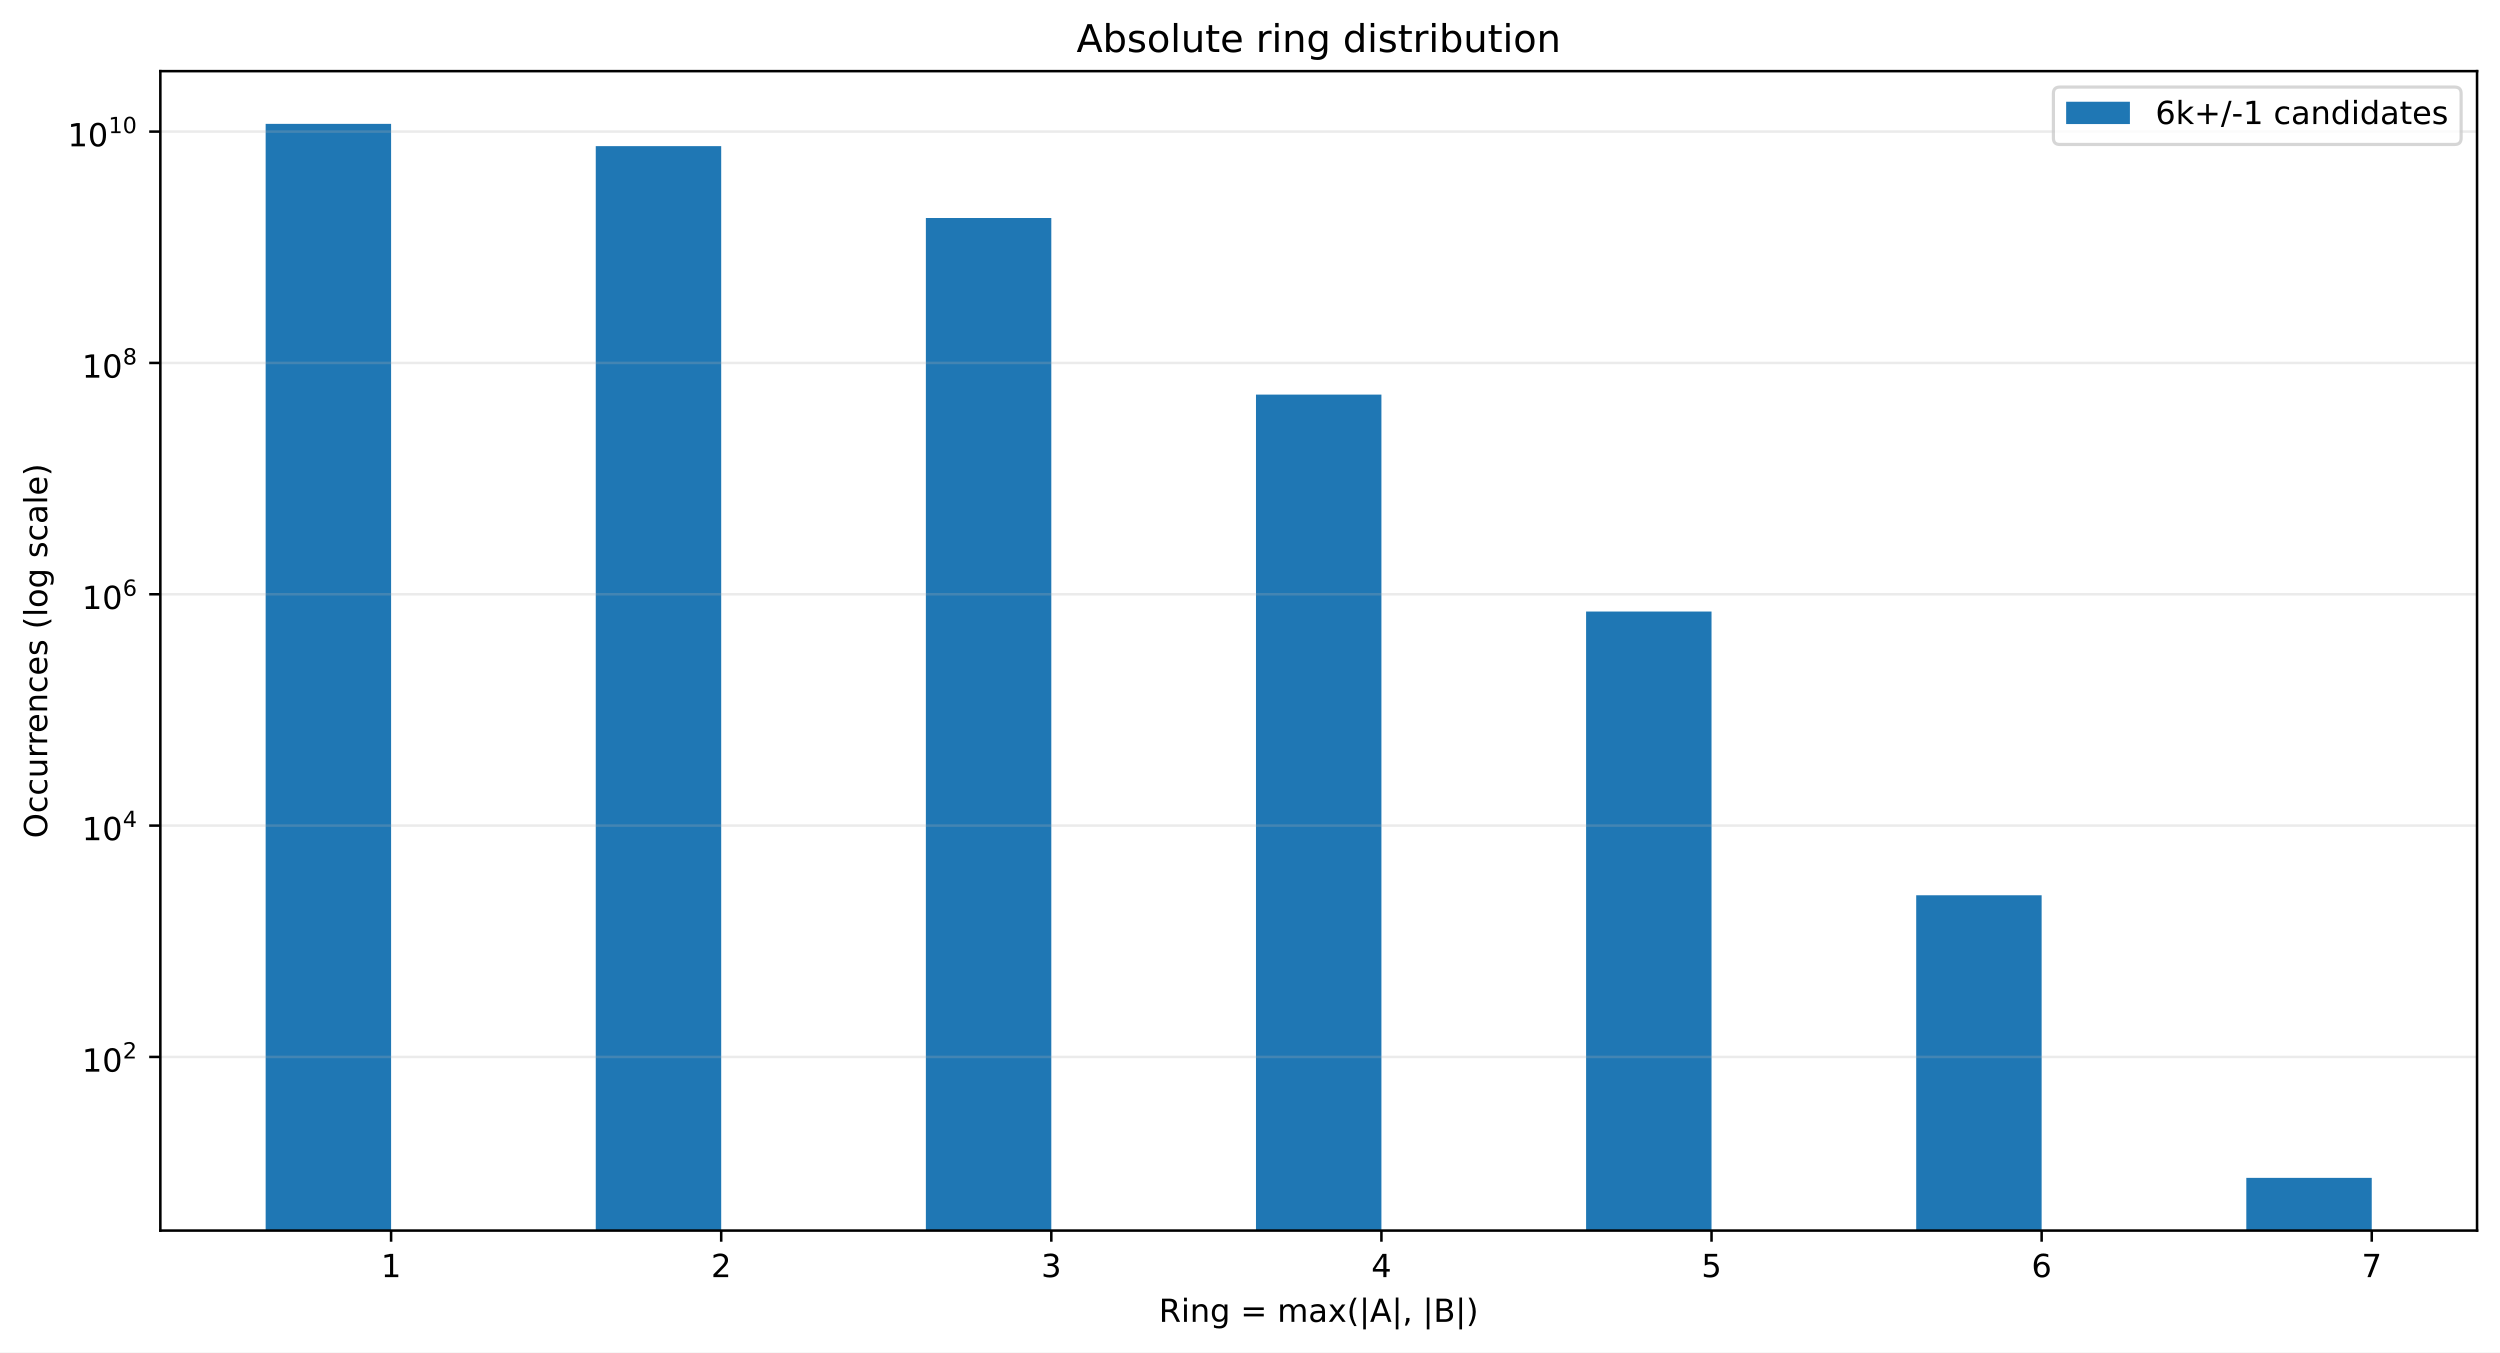
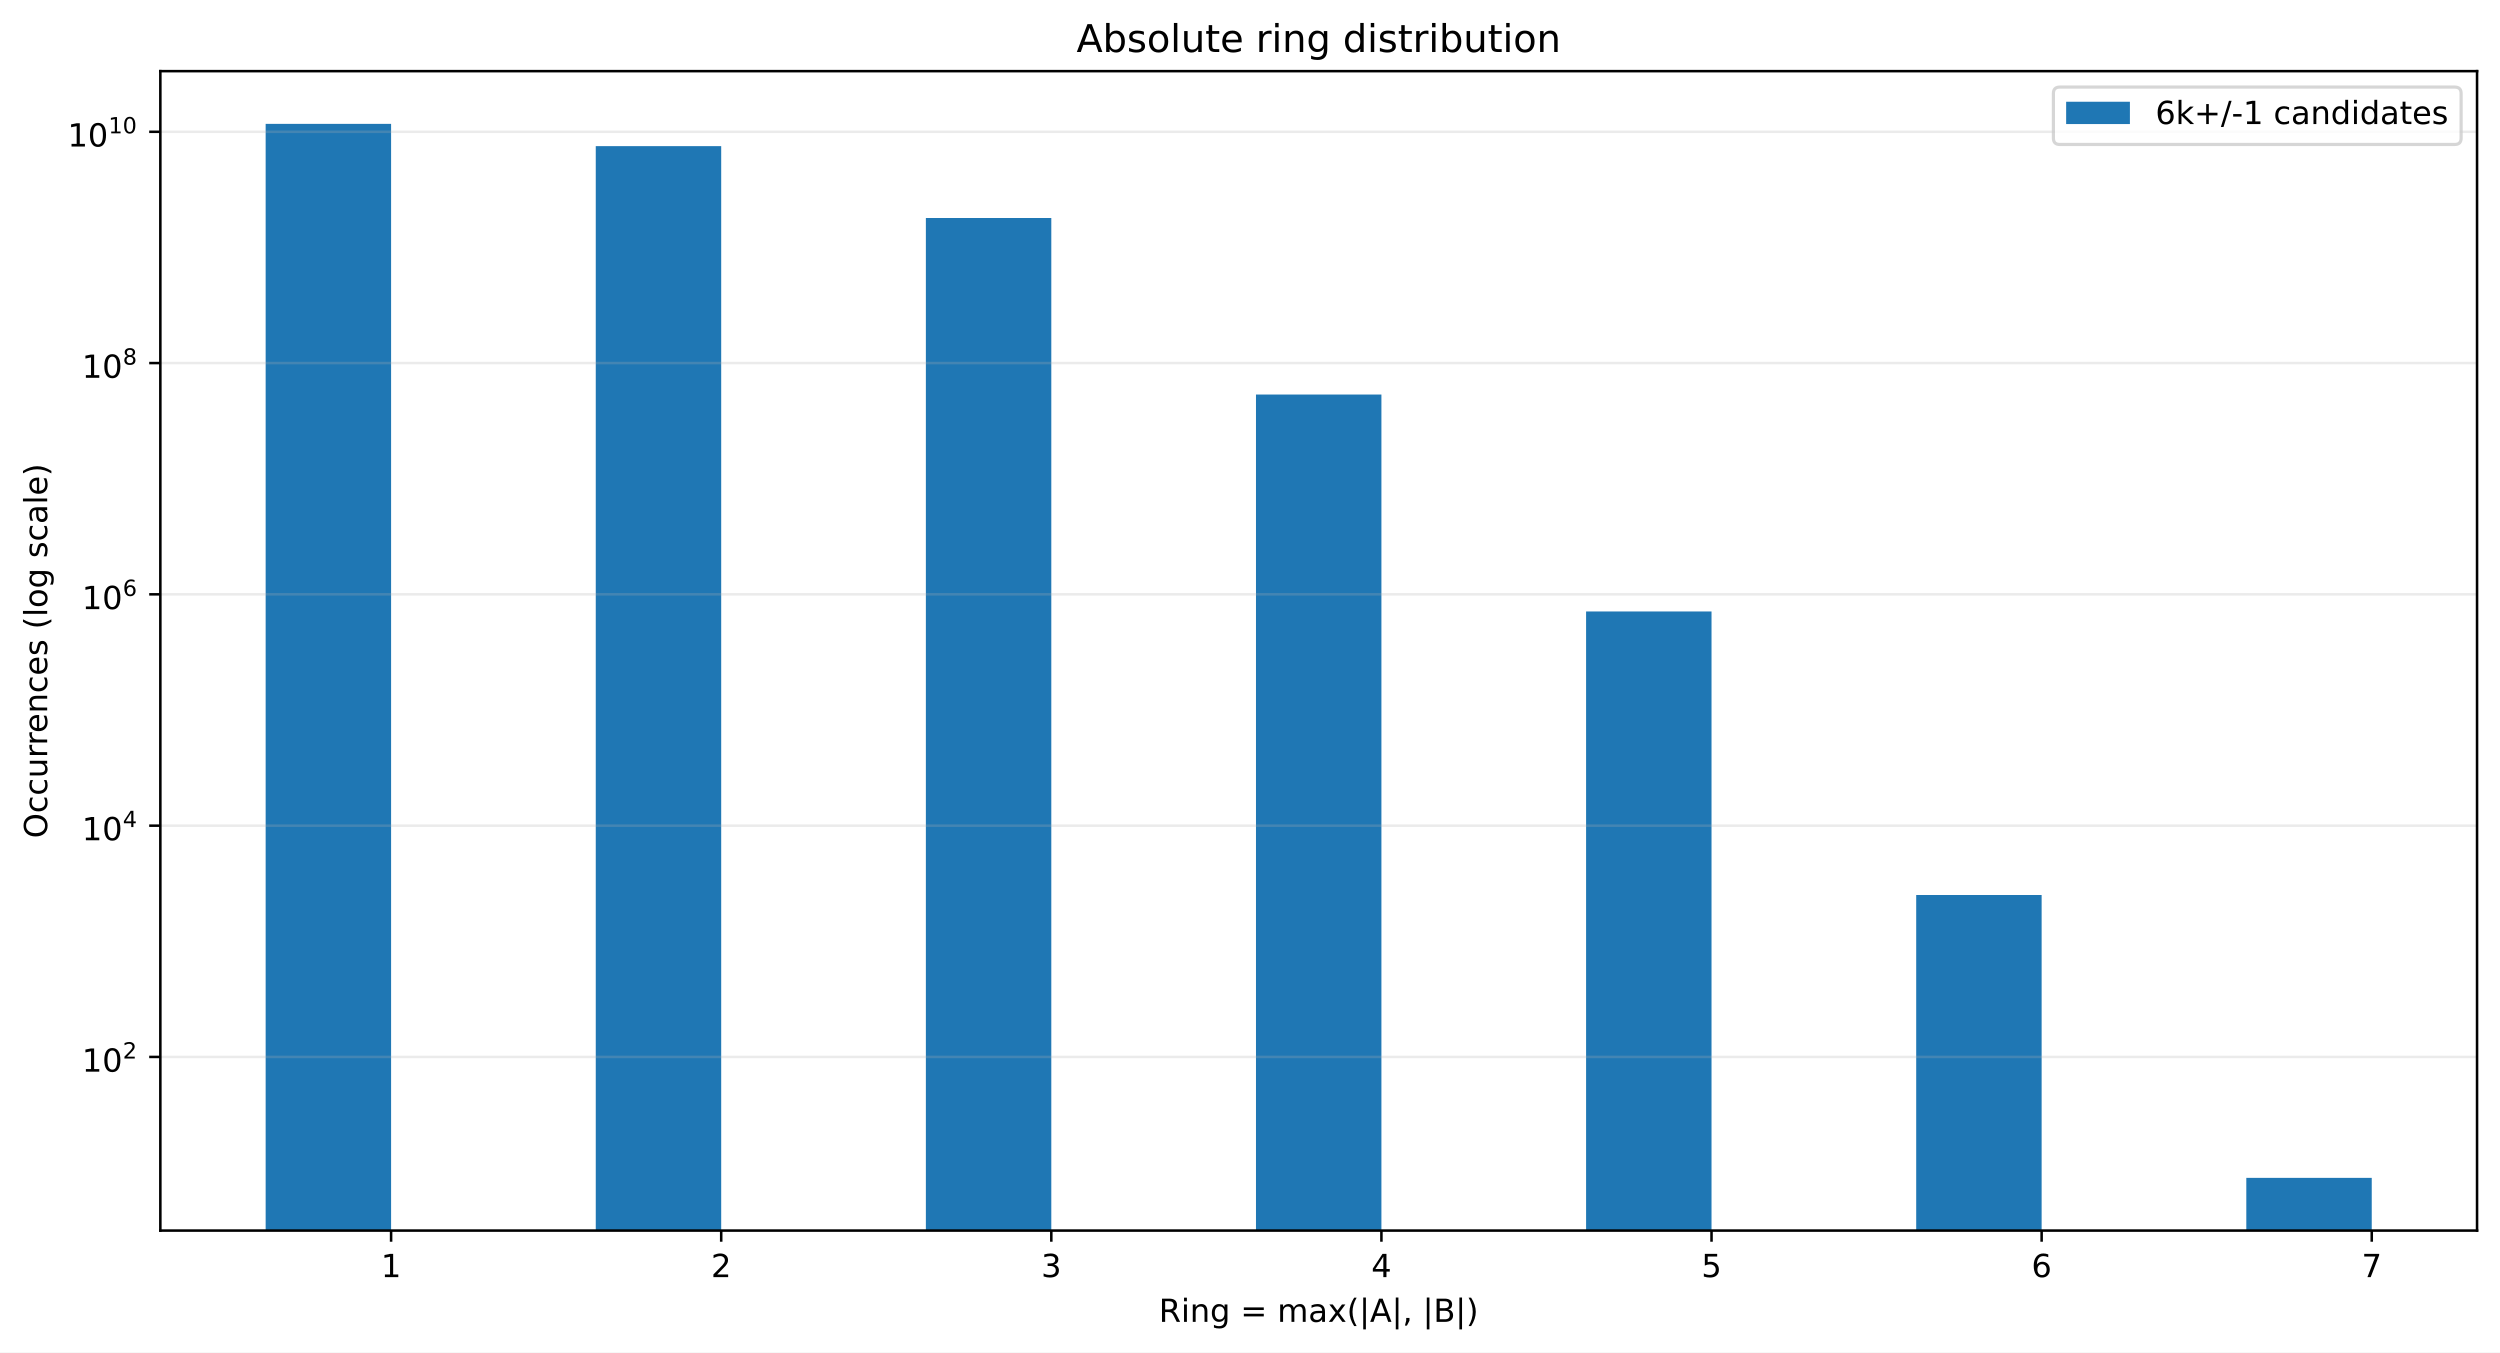
<svg xmlns="http://www.w3.org/2000/svg" xmlns:xlink="http://www.w3.org/1999/xlink" width="784.258pt" height="424.28pt" viewBox="0 0 784.258 424.28" version="1.1">
  <defs>
    <style type="text/css">*{stroke-linejoin: round; stroke-linecap: butt}</style>
  </defs>
  <g id="figure_1">
    <g id="patch_1">
      <path d="M 0 424.28  L 784.258 424.28  L 784.258 0  L 0 0  z " style="fill: #ffffff" />
    </g>
    <g id="axes_1">
      <g id="patch_2">
        <path d="M 50.301 386.036  L 777.058 386.036  L 777.058 22.318  L 50.301 22.318  z " style="fill: #ffffff" />
      </g>
      <g id="patch_3">
-         <path d="M 83.335 36689.41  L 122.687 36689.41  L 122.687 38.851  L 83.335 38.851  z " clip-path="url(#p6ccd6c13a3)" style="fill: #1f77b4" />
+         <path d="M 83.335 36682.433  L 122.687 36682.433  L 122.687 38.851  L 83.335 38.851  z " clip-path="url(#pf03812c5b3)" style="fill: #1f77b4" />
      </g>
      <g id="patch_4">
-         <path d="M 186.891 36689.41  L 226.243 36689.41  L 226.243 45.835  L 186.891 45.835  z " clip-path="url(#p6ccd6c13a3)" style="fill: #1f77b4" />
+         <path d="M 186.891 36682.433  L 226.243 36682.433  L 226.243 45.834  L 186.891 45.834  z " clip-path="url(#pf03812c5b3)" style="fill: #1f77b4" />
      </g>
      <g id="patch_5">
-         <path d="M 290.448 36689.41  L 329.799 36689.41  L 329.799 68.393  L 290.448 68.393  z " clip-path="url(#p6ccd6c13a3)" style="fill: #1f77b4" />
+         <path d="M 290.448 36682.433  L 329.799 36682.433  L 329.799 68.387  L 290.448 68.387  z " clip-path="url(#pf03812c5b3)" style="fill: #1f77b4" />
      </g>
      <g id="patch_6">
-         <path d="M 394.004 36689.41  L 433.355 36689.41  L 433.355 123.786  L 394.004 123.786  z " clip-path="url(#p6ccd6c13a3)" style="fill: #1f77b4" />
+         <path d="M 394.004 36682.433  L 433.355 36682.433  L 433.355 123.77  L 394.004 123.77  z " clip-path="url(#pf03812c5b3)" style="fill: #1f77b4" />
      </g>
      <g id="patch_7">
-         <path d="M 497.56 36689.41  L 536.912 36689.41  L 536.912 191.841  L 497.56 191.841  z " clip-path="url(#p6ccd6c13a3)" style="fill: #1f77b4" />
+         <path d="M 497.56 36682.433  L 536.912 36682.433  L 536.912 191.811  L 497.56 191.811  z " clip-path="url(#pf03812c5b3)" style="fill: #1f77b4" />
      </g>
      <g id="patch_8">
-         <path d="M 601.116 36689.41  L 640.468 36689.41  L 640.468 280.846  L 601.116 280.846  z " clip-path="url(#p6ccd6c13a3)" style="fill: #1f77b4" />
+         <path d="M 601.116 36682.433  L 640.468 36682.433  L 640.468 280.774  L 601.116 280.774  z " clip-path="url(#pf03812c5b3)" style="fill: #1f77b4" />
      </g>
      <g id="patch_9">
-         <path d="M 704.673 36689.41  L 744.024 36689.41  L 744.024 369.503  L 704.673 369.503  z " clip-path="url(#p6ccd6c13a3)" style="fill: #1f77b4" />
+         <path d="M 704.673 36682.433  L 744.024 36682.433  L 744.024 369.503  L 704.673 369.503  z " clip-path="url(#pf03812c5b3)" style="fill: #1f77b4" />
      </g>
      <g id="matplotlib.axis_1">
        <g id="xtick_1">
          <g id="line2d_1">
            <defs>
-               <path id="mda3aefebc2" d="M 0 0  L 0 3.5  " style="stroke: #000000; stroke-width: 0.8" />
+               <path id="m3ed490cb13" d="M 0 0  L 0 3.5  " style="stroke: #000000; stroke-width: 0.8" />
            </defs>
            <g>
-               <use xlink:href="#mda3aefebc2" x="122.687" y="386.036" style="stroke: #000000; stroke-width: 0.8" />
+               <use xlink:href="#m3ed490cb13" x="122.687" y="386.036" style="stroke: #000000; stroke-width: 0.8" />
            </g>
          </g>
          <g id="text_1">
            <g transform="translate(119.5053 400.6334) scale(0.1 -0.1)">
              <defs>
                <path id="DejaVuSans-14" d="M 794 531  L 1825 531  L 1825 4091  L 703 3866  L 703 4441  L 1819 4666  L 2450 4666  L 2450 531  L 3481 531  L 3481 0  L 794 0  L 794 531  z " transform="scale(0.015625)" />
              </defs>
              <use xlink:href="#DejaVuSans-14" />
            </g>
          </g>
        </g>
        <g id="xtick_2">
          <g id="line2d_2">
            <g>
-               <use xlink:href="#mda3aefebc2" x="226.243" y="386.036" style="stroke: #000000; stroke-width: 0.8" />
+               <use xlink:href="#m3ed490cb13" x="226.243" y="386.036" style="stroke: #000000; stroke-width: 0.8" />
            </g>
          </g>
          <g id="text_2">
            <g transform="translate(223.0616 400.6334) scale(0.1 -0.1)">
              <defs>
                <path id="DejaVuSans-15" d="M 1228 531  L 3431 531  L 3431 0  L 469 0  L 469 531  Q 828 903 1448 1529  Q 2069 2156 2228 2338  Q 2531 2678 2651 2914  Q 2772 3150 2772 3378  Q 2772 3750 2511 3984  Q 2250 4219 1831 4219  Q 1534 4219 1204 4116  Q 875 4013 500 3803  L 500 4441  Q 881 4594 1212 4672  Q 1544 4750 1819 4750  Q 2544 4750 2975 4387  Q 3406 4025 3406 3419  Q 3406 3131 3298 2873  Q 3191 2616 2906 2266  Q 2828 2175 2409 1742  Q 1991 1309 1228 531  z " transform="scale(0.015625)" />
              </defs>
              <use xlink:href="#DejaVuSans-15" />
            </g>
          </g>
        </g>
        <g id="xtick_3">
          <g id="line2d_3">
            <g>
-               <use xlink:href="#mda3aefebc2" x="329.799" y="386.036" style="stroke: #000000; stroke-width: 0.8" />
+               <use xlink:href="#m3ed490cb13" x="329.799" y="386.036" style="stroke: #000000; stroke-width: 0.8" />
            </g>
          </g>
          <g id="text_3">
            <g transform="translate(326.6178 400.6334) scale(0.1 -0.1)">
              <defs>
                <path id="DejaVuSans-16" d="M 2597 2516  Q 3050 2419 3304 2112  Q 3559 1806 3559 1356  Q 3559 666 3084 287  Q 2609 -91 1734 -91  Q 1441 -91 1130 -33  Q 819 25 488 141  L 488 750  Q 750 597 1062 519  Q 1375 441 1716 441  Q 2309 441 2620 675  Q 2931 909 2931 1356  Q 2931 1769 2642 2001  Q 2353 2234 1838 2234  L 1294 2234  L 1294 2753  L 1863 2753  Q 2328 2753 2575 2939  Q 2822 3125 2822 3475  Q 2822 3834 2567 4026  Q 2313 4219 1838 4219  Q 1578 4219 1281 4162  Q 984 4106 628 3988  L 628 4550  Q 988 4650 1302 4700  Q 1616 4750 1894 4750  Q 2613 4750 3031 4423  Q 3450 4097 3450 3541  Q 3450 3153 3228 2886  Q 3006 2619 2597 2516  z " transform="scale(0.015625)" />
              </defs>
              <use xlink:href="#DejaVuSans-16" />
            </g>
          </g>
        </g>
        <g id="xtick_4">
          <g id="line2d_4">
            <g>
-               <use xlink:href="#mda3aefebc2" x="433.355" y="386.036" style="stroke: #000000; stroke-width: 0.8" />
+               <use xlink:href="#m3ed490cb13" x="433.355" y="386.036" style="stroke: #000000; stroke-width: 0.8" />
            </g>
          </g>
          <g id="text_4">
            <g transform="translate(430.174 400.6334) scale(0.1 -0.1)">
              <defs>
                <path id="DejaVuSans-17" d="M 2419 4116  L 825 1625  L 2419 1625  L 2419 4116  z M 2253 4666  L 3047 4666  L 3047 1625  L 3713 1625  L 3713 1100  L 3047 1100  L 3047 0  L 2419 0  L 2419 1100  L 313 1100  L 313 1709  L 2253 4666  z " transform="scale(0.015625)" />
              </defs>
              <use xlink:href="#DejaVuSans-17" />
            </g>
          </g>
        </g>
        <g id="xtick_5">
          <g id="line2d_5">
            <g>
-               <use xlink:href="#mda3aefebc2" x="536.912" y="386.036" style="stroke: #000000; stroke-width: 0.8" />
+               <use xlink:href="#m3ed490cb13" x="536.912" y="386.036" style="stroke: #000000; stroke-width: 0.8" />
            </g>
          </g>
          <g id="text_5">
            <g transform="translate(533.7303 400.6334) scale(0.1 -0.1)">
              <defs>
                <path id="DejaVuSans-18" d="M 691 4666  L 3169 4666  L 3169 4134  L 1269 4134  L 1269 2991  Q 1406 3038 1543 3061  Q 1681 3084 1819 3084  Q 2600 3084 3056 2656  Q 3513 2228 3513 1497  Q 3513 744 3044 326  Q 2575 -91 1722 -91  Q 1428 -91 1123 -41  Q 819 9 494 109  L 494 744  Q 775 591 1075 516  Q 1375 441 1709 441  Q 2250 441 2565 725  Q 2881 1009 2881 1497  Q 2881 1984 2565 2268  Q 2250 2553 1709 2553  Q 1456 2553 1204 2497  Q 953 2441 691 2322  L 691 4666  z " transform="scale(0.015625)" />
              </defs>
              <use xlink:href="#DejaVuSans-18" />
            </g>
          </g>
        </g>
        <g id="xtick_6">
          <g id="line2d_6">
            <g>
-               <use xlink:href="#mda3aefebc2" x="640.468" y="386.036" style="stroke: #000000; stroke-width: 0.8" />
+               <use xlink:href="#m3ed490cb13" x="640.468" y="386.036" style="stroke: #000000; stroke-width: 0.8" />
            </g>
          </g>
          <g id="text_6">
            <g transform="translate(637.2865 400.6334) scale(0.1 -0.1)">
              <defs>
                <path id="DejaVuSans-19" d="M 2113 2584  Q 1688 2584 1439 2293  Q 1191 2003 1191 1497  Q 1191 994 1439 701  Q 1688 409 2113 409  Q 2538 409 2786 701  Q 3034 994 3034 1497  Q 3034 2003 2786 2293  Q 2538 2584 2113 2584  z M 3366 4563  L 3366 3988  Q 3128 4100 2886 4159  Q 2644 4219 2406 4219  Q 1781 4219 1451 3797  Q 1122 3375 1075 2522  Q 1259 2794 1537 2939  Q 1816 3084 2150 3084  Q 2853 3084 3261 2657  Q 3669 2231 3669 1497  Q 3669 778 3244 343  Q 2819 -91 2113 -91  Q 1303 -91 875 529  Q 447 1150 447 2328  Q 447 3434 972 4092  Q 1497 4750 2381 4750  Q 2619 4750 2861 4703  Q 3103 4656 3366 4563  z " transform="scale(0.015625)" />
              </defs>
              <use xlink:href="#DejaVuSans-19" />
            </g>
          </g>
        </g>
        <g id="xtick_7">
          <g id="line2d_7">
            <g>
-               <use xlink:href="#mda3aefebc2" x="744.024" y="386.036" style="stroke: #000000; stroke-width: 0.8" />
+               <use xlink:href="#m3ed490cb13" x="744.024" y="386.036" style="stroke: #000000; stroke-width: 0.8" />
            </g>
          </g>
          <g id="text_7">
            <g transform="translate(740.8427 400.6334) scale(0.1 -0.1)">
              <defs>
                <path id="DejaVuSans-1a" d="M 525 4666  L 3525 4666  L 3525 4397  L 1831 0  L 1172 0  L 2766 4134  L 525 4134  L 525 4666  z " transform="scale(0.015625)" />
              </defs>
              <use xlink:href="#DejaVuSans-1a" />
            </g>
          </g>
        </g>
        <g id="text_8">
          <g transform="translate(363.5437 414.678) scale(0.1 -0.1)">
            <defs>
              <path id="DejaVuSans-35" d="M 2841 2188  Q 3044 2119 3236 1894  Q 3428 1669 3622 1275  L 4263 0  L 3584 0  L 2988 1197  Q 2756 1666 2539 1819  Q 2322 1972 1947 1972  L 1259 1972  L 1259 0  L 628 0  L 628 4666  L 2053 4666  Q 2853 4666 3247 4331  Q 3641 3997 3641 3322  Q 3641 2881 3436 2590  Q 3231 2300 2841 2188  z M 1259 4147  L 1259 2491  L 2053 2491  Q 2509 2491 2742 2702  Q 2975 2913 2975 3322  Q 2975 3731 2742 3939  Q 2509 4147 2053 4147  L 1259 4147  z " transform="scale(0.015625)" />
              <path id="DejaVuSans-4c" d="M 603 3500  L 1178 3500  L 1178 0  L 603 0  L 603 3500  z M 603 4863  L 1178 4863  L 1178 4134  L 603 4134  L 603 4863  z " transform="scale(0.015625)" />
              <path id="DejaVuSans-51" d="M 3513 2113  L 3513 0  L 2938 0  L 2938 2094  Q 2938 2591 2744 2837  Q 2550 3084 2163 3084  Q 1697 3084 1428 2787  Q 1159 2491 1159 1978  L 1159 0  L 581 0  L 581 3500  L 1159 3500  L 1159 2956  Q 1366 3272 1645 3428  Q 1925 3584 2291 3584  Q 2894 3584 3203 3211  Q 3513 2838 3513 2113  z " transform="scale(0.015625)" />
              <path id="DejaVuSans-4a" d="M 2906 1791  Q 2906 2416 2648 2759  Q 2391 3103 1925 3103  Q 1463 3103 1205 2759  Q 947 2416 947 1791  Q 947 1169 1205 825  Q 1463 481 1925 481  Q 2391 481 2648 825  Q 2906 1169 2906 1791  z M 3481 434  Q 3481 -459 3084 -895  Q 2688 -1331 1869 -1331  Q 1566 -1331 1297 -1286  Q 1028 -1241 775 -1147  L 775 -588  Q 1028 -725 1275 -790  Q 1522 -856 1778 -856  Q 2344 -856 2625 -561  Q 2906 -266 2906 331  L 2906 616  Q 2728 306 2450 153  Q 2172 0 1784 0  Q 1141 0 747 490  Q 353 981 353 1791  Q 353 2603 747 3093  Q 1141 3584 1784 3584  Q 2172 3584 2450 3431  Q 2728 3278 2906 2969  L 2906 3500  L 3481 3500  L 3481 434  z " transform="scale(0.015625)" />
              <path id="DejaVuSans-3" transform="scale(0.015625)" />
              <path id="DejaVuSans-20" d="M 678 2906  L 4684 2906  L 4684 2381  L 678 2381  L 678 2906  z M 678 1631  L 4684 1631  L 4684 1100  L 678 1100  L 678 1631  z " transform="scale(0.015625)" />
              <path id="DejaVuSans-50" d="M 3328 2828  Q 3544 3216 3844 3400  Q 4144 3584 4550 3584  Q 5097 3584 5394 3201  Q 5691 2819 5691 2113  L 5691 0  L 5113 0  L 5113 2094  Q 5113 2597 4934 2840  Q 4756 3084 4391 3084  Q 3944 3084 3684 2787  Q 3425 2491 3425 1978  L 3425 0  L 2847 0  L 2847 2094  Q 2847 2600 2669 2842  Q 2491 3084 2119 3084  Q 1678 3084 1418 2786  Q 1159 2488 1159 1978  L 1159 0  L 581 0  L 581 3500  L 1159 3500  L 1159 2956  Q 1356 3278 1631 3431  Q 1906 3584 2284 3584  Q 2666 3584 2933 3390  Q 3200 3197 3328 2828  z " transform="scale(0.015625)" />
              <path id="DejaVuSans-44" d="M 2194 1759  Q 1497 1759 1228 1600  Q 959 1441 959 1056  Q 959 750 1161 570  Q 1363 391 1709 391  Q 2188 391 2477 730  Q 2766 1069 2766 1631  L 2766 1759  L 2194 1759  z M 3341 1997  L 3341 0  L 2766 0  L 2766 531  Q 2569 213 2275 61  Q 1981 -91 1556 -91  Q 1019 -91 701 211  Q 384 513 384 1019  Q 384 1609 779 1909  Q 1175 2209 1959 2209  L 2766 2209  L 2766 2266  Q 2766 2663 2505 2880  Q 2244 3097 1772 3097  Q 1472 3097 1187 3025  Q 903 2953 641 2809  L 641 3341  Q 956 3463 1253 3523  Q 1550 3584 1831 3584  Q 2591 3584 2966 3190  Q 3341 2797 3341 1997  z " transform="scale(0.015625)" />
              <path id="DejaVuSans-5b" d="M 3513 3500  L 2247 1797  L 3578 0  L 2900 0  L 1881 1375  L 863 0  L 184 0  L 1544 1831  L 300 3500  L 978 3500  L 1906 2253  L 2834 3500  L 3513 3500  z " transform="scale(0.015625)" />
              <path id="DejaVuSans-b" d="M 1984 4856  Q 1566 4138 1362 3434  Q 1159 2731 1159 2009  Q 1159 1288 1364 580  Q 1569 -128 1984 -844  L 1484 -844  Q 1016 -109 783 600  Q 550 1309 550 2009  Q 550 2706 781 3412  Q 1013 4119 1484 4856  L 1984 4856  z " transform="scale(0.015625)" />
              <path id="DejaVuSans-5f" d="M 1344 4891  L 1344 -1509  L 813 -1509  L 813 4891  L 1344 4891  z " transform="scale(0.015625)" />
              <path id="DejaVuSans-24" d="M 2188 4044  L 1331 1722  L 3047 1722  L 2188 4044  z M 1831 4666  L 2547 4666  L 4325 0  L 3669 0  L 3244 1197  L 1141 1197  L 716 0  L 50 0  L 1831 4666  z " transform="scale(0.015625)" />
              <path id="DejaVuSans-f" d="M 750 794  L 1409 794  L 1409 256  L 897 -744  L 494 -744  L 750 256  L 750 794  z " transform="scale(0.015625)" />
              <path id="DejaVuSans-25" d="M 1259 2228  L 1259 519  L 2272 519  Q 2781 519 3026 730  Q 3272 941 3272 1375  Q 3272 1813 3026 2020  Q 2781 2228 2272 2228  L 1259 2228  z M 1259 4147  L 1259 2741  L 2194 2741  Q 2656 2741 2882 2914  Q 3109 3088 3109 3444  Q 3109 3797 2882 3972  Q 2656 4147 2194 4147  L 1259 4147  z M 628 4666  L 2241 4666  Q 2963 4666 3353 4366  Q 3744 4066 3744 3513  Q 3744 3084 3544 2831  Q 3344 2578 2956 2516  Q 3422 2416 3680 2098  Q 3938 1781 3938 1306  Q 3938 681 3513 340  Q 3088 0 2303 0  L 628 0  L 628 4666  z " transform="scale(0.015625)" />
              <path id="DejaVuSans-c" d="M 513 4856  L 1013 4856  Q 1481 4119 1714 3412  Q 1947 2706 1947 2009  Q 1947 1309 1714 600  Q 1481 -109 1013 -844  L 513 -844  Q 928 -128 1133 580  Q 1338 1288 1338 2009  Q 1338 2731 1133 3434  Q 928 4138 513 4856  z " transform="scale(0.015625)" />
            </defs>
            <use xlink:href="#DejaVuSans-35" />
            <use xlink:href="#DejaVuSans-4c" transform="translate(69.48438 0)" />
            <use xlink:href="#DejaVuSans-51" transform="translate(97.26562 0)" />
            <use xlink:href="#DejaVuSans-4a" transform="translate(160.6406 0)" />
            <use xlink:href="#DejaVuSans-3" transform="translate(224.125 0)" />
            <use xlink:href="#DejaVuSans-20" transform="translate(255.9062 0)" />
            <use xlink:href="#DejaVuSans-3" transform="translate(339.7031 0)" />
            <use xlink:href="#DejaVuSans-50" transform="translate(371.4844 0)" />
            <use xlink:href="#DejaVuSans-44" transform="translate(468.8906 0)" />
            <use xlink:href="#DejaVuSans-5b" transform="translate(530.1719 0)" />
            <use xlink:href="#DejaVuSans-b" transform="translate(589.3594 0)" />
            <use xlink:href="#DejaVuSans-5f" transform="translate(628.375 0)" />
            <use xlink:href="#DejaVuSans-24" transform="translate(662.0625 0)" />
            <use xlink:href="#DejaVuSans-5f" transform="translate(730.4688 0)" />
            <use xlink:href="#DejaVuSans-f" transform="translate(764.1562 0)" />
            <use xlink:href="#DejaVuSans-3" transform="translate(795.9375 0)" />
            <use xlink:href="#DejaVuSans-5f" transform="translate(827.7188 0)" />
            <use xlink:href="#DejaVuSans-25" transform="translate(861.4062 0)" />
            <use xlink:href="#DejaVuSans-5f" transform="translate(930.0156 0)" />
            <use xlink:href="#DejaVuSans-c" transform="translate(963.7031 0)" />
          </g>
        </g>
      </g>
      <g id="matplotlib.axis_2">
        <g id="ytick_1">
          <g id="line2d_8">
-             <path d="M 50.301 331.558  L 777.058 331.558  " clip-path="url(#p6ccd6c13a3)" style="fill: none; stroke: #b0b0b0; stroke-opacity: 0.25; stroke-width: 0.8; stroke-linecap: square" />
+             <path d="M 50.301 331.565  L 777.058 331.565  " clip-path="url(#pf03812c5b3)" style="fill: none; stroke: #b0b0b0; stroke-opacity: 0.25; stroke-width: 0.8; stroke-linecap: square" />
          </g>
          <g id="line2d_9">
            <defs>
-               <path id="m2aab7987a8" d="M 0 0  L -3.5 0  " style="stroke: #000000; stroke-width: 0.8" />
+               <path id="m4ed37b5421" d="M 0 0  L -3.5 0  " style="stroke: #000000; stroke-width: 0.8" />
            </defs>
            <g>
-               <use xlink:href="#m2aab7987a8" x="50.301" y="331.558" style="stroke: #000000; stroke-width: 0.8" />
+               <use xlink:href="#m4ed37b5421" x="50.301" y="331.565" style="stroke: #000000; stroke-width: 0.8" />
            </g>
          </g>
          <g id="text_9">
-             <g transform="translate(25.70078 336.2576) scale(0.1 -0.1)">
+             <g transform="translate(25.70078 336.2648) scale(0.1 -0.1)">
              <defs>
                <path id="DejaVuSans-13" d="M 2034 4250  Q 1547 4250 1301 3770  Q 1056 3291 1056 2328  Q 1056 1369 1301 889  Q 1547 409 2034 409  Q 2525 409 2770 889  Q 3016 1369 3016 2328  Q 3016 3291 2770 3770  Q 2525 4250 2034 4250  z M 2034 4750  Q 2819 4750 3233 4129  Q 3647 3509 3647 2328  Q 3647 1150 3233 529  Q 2819 -91 2034 -91  Q 1250 -91 836 529  Q 422 1150 422 2328  Q 422 3509 836 4129  Q 1250 4750 2034 4750  z " transform="scale(0.015625)" />
              </defs>
              <use xlink:href="#DejaVuSans-14" transform="translate(0 0.746875)" />
              <use xlink:href="#DejaVuSans-13" transform="translate(63.62305 0.746875)" />
              <use xlink:href="#DejaVuSans-15" transform="translate(128.2031 42.04688) scale(0.7)" />
            </g>
          </g>
        </g>
        <g id="ytick_2">
          <g id="line2d_10">
-             <path d="M 50.301 258.987  L 777.058 258.987  " clip-path="url(#p6ccd6c13a3)" style="fill: none; stroke: #b0b0b0; stroke-opacity: 0.25; stroke-width: 0.8; stroke-linecap: square" />
+             <path d="M 50.301 259.008  L 777.058 259.008  " clip-path="url(#pf03812c5b3)" style="fill: none; stroke: #b0b0b0; stroke-opacity: 0.25; stroke-width: 0.8; stroke-linecap: square" />
          </g>
          <g id="line2d_11">
            <g>
-               <use xlink:href="#m2aab7987a8" x="50.301" y="258.987" style="stroke: #000000; stroke-width: 0.8" />
+               <use xlink:href="#m4ed37b5421" x="50.301" y="259.008" style="stroke: #000000; stroke-width: 0.8" />
            </g>
          </g>
          <g id="text_10">
-             <g transform="translate(25.70078 263.637) scale(0.1 -0.1)">
+             <g transform="translate(25.70078 263.6582) scale(0.1 -0.1)">
              <use xlink:href="#DejaVuSans-14" transform="translate(0 0.665625)" />
              <use xlink:href="#DejaVuSans-13" transform="translate(63.62305 0.665625)" />
              <use xlink:href="#DejaVuSans-17" transform="translate(128.2031 41.96563) scale(0.7)" />
            </g>
          </g>
        </g>
        <g id="ytick_3">
          <g id="line2d_12">
-             <path d="M 50.301 186.416  L 777.058 186.416  " clip-path="url(#p6ccd6c13a3)" style="fill: none; stroke: #b0b0b0; stroke-opacity: 0.25; stroke-width: 0.8; stroke-linecap: square" />
+             <path d="M 50.301 186.452  L 777.058 186.452  " clip-path="url(#pf03812c5b3)" style="fill: none; stroke: #b0b0b0; stroke-opacity: 0.25; stroke-width: 0.8; stroke-linecap: square" />
          </g>
          <g id="line2d_13">
            <g>
-               <use xlink:href="#m2aab7987a8" x="50.301" y="186.416" style="stroke: #000000; stroke-width: 0.8" />
+               <use xlink:href="#m4ed37b5421" x="50.301" y="186.452" style="stroke: #000000; stroke-width: 0.8" />
            </g>
          </g>
          <g id="text_11">
-             <g transform="translate(25.70078 191.1164) scale(0.1 -0.1)">
+             <g transform="translate(25.70078 191.1516) scale(0.1 -0.1)">
              <use xlink:href="#DejaVuSans-14" transform="translate(0 0.746875)" />
              <use xlink:href="#DejaVuSans-13" transform="translate(63.62305 0.746875)" />
              <use xlink:href="#DejaVuSans-19" transform="translate(128.2031 42.04688) scale(0.7)" />
            </g>
          </g>
        </g>
        <g id="ytick_4">
          <g id="line2d_14">
-             <path d="M 50.301 113.846  L 777.058 113.846  " clip-path="url(#p6ccd6c13a3)" style="fill: none; stroke: #b0b0b0; stroke-opacity: 0.25; stroke-width: 0.8; stroke-linecap: square" />
+             <path d="M 50.301 113.895  L 777.058 113.895  " clip-path="url(#pf03812c5b3)" style="fill: none; stroke: #b0b0b0; stroke-opacity: 0.25; stroke-width: 0.8; stroke-linecap: square" />
          </g>
          <g id="line2d_15">
            <g>
-               <use xlink:href="#m2aab7987a8" x="50.301" y="113.846" style="stroke: #000000; stroke-width: 0.8" />
+               <use xlink:href="#m4ed37b5421" x="50.301" y="113.895" style="stroke: #000000; stroke-width: 0.8" />
            </g>
          </g>
          <g id="text_12">
-             <g transform="translate(25.70078 118.5459) scale(0.1 -0.1)">
+             <g transform="translate(25.70078 118.595) scale(0.1 -0.1)">
              <defs>
                <path id="DejaVuSans-1b" d="M 2034 2216  Q 1584 2216 1326 1975  Q 1069 1734 1069 1313  Q 1069 891 1326 650  Q 1584 409 2034 409  Q 2484 409 2743 651  Q 3003 894 3003 1313  Q 3003 1734 2745 1975  Q 2488 2216 2034 2216  z M 1403 2484  Q 997 2584 770 2862  Q 544 3141 544 3541  Q 544 4100 942 4425  Q 1341 4750 2034 4750  Q 2731 4750 3128 4425  Q 3525 4100 3525 3541  Q 3525 3141 3298 2862  Q 3072 2584 2669 2484  Q 3125 2378 3379 2068  Q 3634 1759 3634 1313  Q 3634 634 3220 271  Q 2806 -91 2034 -91  Q 1263 -91 848 271  Q 434 634 434 1313  Q 434 1759 690 2068  Q 947 2378 1403 2484  z M 1172 3481  Q 1172 3119 1398 2916  Q 1625 2713 2034 2713  Q 2441 2713 2670 2916  Q 2900 3119 2900 3481  Q 2900 3844 2670 4047  Q 2441 4250 2034 4250  Q 1625 4250 1398 4047  Q 1172 3844 1172 3481  z " transform="scale(0.015625)" />
              </defs>
              <use xlink:href="#DejaVuSans-14" transform="translate(0 0.746875)" />
              <use xlink:href="#DejaVuSans-13" transform="translate(63.62305 0.746875)" />
              <use xlink:href="#DejaVuSans-1b" transform="translate(128.2031 42.04688) scale(0.7)" />
            </g>
          </g>
        </g>
        <g id="ytick_5">
          <g id="line2d_16">
-             <path d="M 50.301 41.275  L 777.058 41.275  " clip-path="url(#p6ccd6c13a3)" style="fill: none; stroke: #b0b0b0; stroke-opacity: 0.25; stroke-width: 0.8; stroke-linecap: square" />
+             <path d="M 50.301 41.338  L 777.058 41.338  " clip-path="url(#pf03812c5b3)" style="fill: none; stroke: #b0b0b0; stroke-opacity: 0.25; stroke-width: 0.8; stroke-linecap: square" />
          </g>
          <g id="line2d_17">
            <g>
-               <use xlink:href="#m2aab7987a8" x="50.301" y="41.275" style="stroke: #000000; stroke-width: 0.8" />
+               <use xlink:href="#m4ed37b5421" x="50.301" y="41.338" style="stroke: #000000; stroke-width: 0.8" />
            </g>
          </g>
          <g id="text_13">
-             <g transform="translate(21.20078 45.9753) scale(0.1 -0.1)">
+             <g transform="translate(21.20078 46.03835) scale(0.1 -0.1)">
              <use xlink:href="#DejaVuSans-14" transform="translate(0 0.746875)" />
              <use xlink:href="#DejaVuSans-13" transform="translate(63.62305 0.746875)" />
              <use xlink:href="#DejaVuSans-14" transform="translate(128.2031 42.04688) scale(0.7)" />
              <use xlink:href="#DejaVuSans-13" transform="translate(172.7393 42.04688) scale(0.7)" />
            </g>
          </g>
        </g>
        <g id="text_14">
          <g transform="translate(14.79844 262.9551) rotate(-90) scale(0.1 -0.1)">
            <defs>
              <path id="DejaVuSans-32" d="M 2522 4238  Q 1834 4238 1429 3725  Q 1025 3213 1025 2328  Q 1025 1447 1429 934  Q 1834 422 2522 422  Q 3209 422 3611 934  Q 4013 1447 4013 2328  Q 4013 3213 3611 3725  Q 3209 4238 2522 4238  z M 2522 4750  Q 3503 4750 4090 4092  Q 4678 3434 4678 2328  Q 4678 1225 4090 567  Q 3503 -91 2522 -91  Q 1538 -91 948 565  Q 359 1222 359 2328  Q 359 3434 948 4092  Q 1538 4750 2522 4750  z " transform="scale(0.015625)" />
              <path id="DejaVuSans-46" d="M 3122 3366  L 3122 2828  Q 2878 2963 2633 3030  Q 2388 3097 2138 3097  Q 1578 3097 1268 2742  Q 959 2388 959 1747  Q 959 1106 1268 751  Q 1578 397 2138 397  Q 2388 397 2633 464  Q 2878 531 3122 666  L 3122 134  Q 2881 22 2623 -34  Q 2366 -91 2075 -91  Q 1284 -91 818 406  Q 353 903 353 1747  Q 353 2603 823 3093  Q 1294 3584 2113 3584  Q 2378 3584 2631 3529  Q 2884 3475 3122 3366  z " transform="scale(0.015625)" />
              <path id="DejaVuSans-58" d="M 544 1381  L 544 3500  L 1119 3500  L 1119 1403  Q 1119 906 1312 657  Q 1506 409 1894 409  Q 2359 409 2629 706  Q 2900 1003 2900 1516  L 2900 3500  L 3475 3500  L 3475 0  L 2900 0  L 2900 538  Q 2691 219 2414 64  Q 2138 -91 1772 -91  Q 1169 -91 856 284  Q 544 659 544 1381  z M 1991 3584  L 1991 3584  z " transform="scale(0.015625)" />
              <path id="DejaVuSans-55" d="M 2631 2963  Q 2534 3019 2420 3045  Q 2306 3072 2169 3072  Q 1681 3072 1420 2755  Q 1159 2438 1159 1844  L 1159 0  L 581 0  L 581 3500  L 1159 3500  L 1159 2956  Q 1341 3275 1631 3429  Q 1922 3584 2338 3584  Q 2397 3584 2469 3576  Q 2541 3569 2628 3553  L 2631 2963  z " transform="scale(0.015625)" />
              <path id="DejaVuSans-48" d="M 3597 1894  L 3597 1613  L 953 1613  Q 991 1019 1311 708  Q 1631 397 2203 397  Q 2534 397 2845 478  Q 3156 559 3463 722  L 3463 178  Q 3153 47 2828 -22  Q 2503 -91 2169 -91  Q 1331 -91 842 396  Q 353 884 353 1716  Q 353 2575 817 3079  Q 1281 3584 2069 3584  Q 2775 3584 3186 3129  Q 3597 2675 3597 1894  z M 3022 2063  Q 3016 2534 2758 2815  Q 2500 3097 2075 3097  Q 1594 3097 1305 2825  Q 1016 2553 972 2059  L 3022 2063  z " transform="scale(0.015625)" />
              <path id="DejaVuSans-56" d="M 2834 3397  L 2834 2853  Q 2591 2978 2328 3040  Q 2066 3103 1784 3103  Q 1356 3103 1142 2972  Q 928 2841 928 2578  Q 928 2378 1081 2264  Q 1234 2150 1697 2047  L 1894 2003  Q 2506 1872 2764 1633  Q 3022 1394 3022 966  Q 3022 478 2636 193  Q 2250 -91 1575 -91  Q 1294 -91 989 -36  Q 684 19 347 128  L 347 722  Q 666 556 975 473  Q 1284 391 1588 391  Q 1994 391 2212 530  Q 2431 669 2431 922  Q 2431 1156 2273 1281  Q 2116 1406 1581 1522  L 1381 1569  Q 847 1681 609 1914  Q 372 2147 372 2553  Q 372 3047 722 3315  Q 1072 3584 1716 3584  Q 2034 3584 2315 3537  Q 2597 3491 2834 3397  z " transform="scale(0.015625)" />
              <path id="DejaVuSans-4f" d="M 603 4863  L 1178 4863  L 1178 0  L 603 0  L 603 4863  z " transform="scale(0.015625)" />
              <path id="DejaVuSans-52" d="M 1959 3097  Q 1497 3097 1228 2736  Q 959 2375 959 1747  Q 959 1119 1226 758  Q 1494 397 1959 397  Q 2419 397 2687 759  Q 2956 1122 2956 1747  Q 2956 2369 2687 2733  Q 2419 3097 1959 3097  z M 1959 3584  Q 2709 3584 3137 3096  Q 3566 2609 3566 1747  Q 3566 888 3137 398  Q 2709 -91 1959 -91  Q 1206 -91 779 398  Q 353 888 353 1747  Q 353 2609 779 3096  Q 1206 3584 1959 3584  z " transform="scale(0.015625)" />
            </defs>
            <use xlink:href="#DejaVuSans-32" />
            <use xlink:href="#DejaVuSans-46" transform="translate(78.71875 0)" />
            <use xlink:href="#DejaVuSans-46" transform="translate(133.7031 0)" />
            <use xlink:href="#DejaVuSans-58" transform="translate(188.6875 0)" />
            <use xlink:href="#DejaVuSans-55" transform="translate(252.0625 0)" />
            <use xlink:href="#DejaVuSans-55" transform="translate(291.4219 0)" />
            <use xlink:href="#DejaVuSans-48" transform="translate(330.3281 0)" />
            <use xlink:href="#DejaVuSans-51" transform="translate(391.8594 0)" />
            <use xlink:href="#DejaVuSans-46" transform="translate(455.2344 0)" />
            <use xlink:href="#DejaVuSans-48" transform="translate(510.2188 0)" />
            <use xlink:href="#DejaVuSans-56" transform="translate(571.75 0)" />
            <use xlink:href="#DejaVuSans-3" transform="translate(623.8438 0)" />
            <use xlink:href="#DejaVuSans-b" transform="translate(655.625 0)" />
            <use xlink:href="#DejaVuSans-4f" transform="translate(694.6406 0)" />
            <use xlink:href="#DejaVuSans-52" transform="translate(722.4219 0)" />
            <use xlink:href="#DejaVuSans-4a" transform="translate(783.6094 0)" />
            <use xlink:href="#DejaVuSans-3" transform="translate(847.0938 0)" />
            <use xlink:href="#DejaVuSans-56" transform="translate(878.875 0)" />
            <use xlink:href="#DejaVuSans-46" transform="translate(930.9688 0)" />
            <use xlink:href="#DejaVuSans-44" transform="translate(985.9531 0)" />
            <use xlink:href="#DejaVuSans-4f" transform="translate(1047.234 0)" />
            <use xlink:href="#DejaVuSans-48" transform="translate(1075.016 0)" />
            <use xlink:href="#DejaVuSans-c" transform="translate(1136.547 0)" />
          </g>
        </g>
      </g>
      <g id="patch_10">
        <path d="M 50.301 386.036  L 50.301 22.318  " style="fill: none; stroke: #000000; stroke-width: 0.8; stroke-linejoin: miter; stroke-linecap: square" />
      </g>
      <g id="patch_11">
        <path d="M 777.058 386.036  L 777.058 22.318  " style="fill: none; stroke: #000000; stroke-width: 0.8; stroke-linejoin: miter; stroke-linecap: square" />
      </g>
      <g id="patch_12">
        <path d="M 50.301 386.036  L 777.058 386.036  " style="fill: none; stroke: #000000; stroke-width: 0.8; stroke-linejoin: miter; stroke-linecap: square" />
      </g>
      <g id="patch_13">
        <path d="M 50.301 22.318  L 777.058 22.318  " style="fill: none; stroke: #000000; stroke-width: 0.8; stroke-linejoin: miter; stroke-linecap: square" />
      </g>
      <g id="text_15">
        <g transform="translate(337.7055 16.31812) scale(0.12 -0.12)">
          <defs>
            <path id="DejaVuSans-45" d="M 3116 1747  Q 3116 2381 2855 2742  Q 2594 3103 2138 3103  Q 1681 3103 1420 2742  Q 1159 2381 1159 1747  Q 1159 1113 1420 752  Q 1681 391 2138 391  Q 2594 391 2855 752  Q 3116 1113 3116 1747  z M 1159 2969  Q 1341 3281 1617 3432  Q 1894 3584 2278 3584  Q 2916 3584 3314 3078  Q 3713 2572 3713 1747  Q 3713 922 3314 415  Q 2916 -91 2278 -91  Q 1894 -91 1617 61  Q 1341 213 1159 525  L 1159 0  L 581 0  L 581 4863  L 1159 4863  L 1159 2969  z " transform="scale(0.015625)" />
            <path id="DejaVuSans-57" d="M 1172 4494  L 1172 3500  L 2356 3500  L 2356 3053  L 1172 3053  L 1172 1153  Q 1172 725 1289 603  Q 1406 481 1766 481  L 2356 481  L 2356 0  L 1766 0  Q 1100 0 847 248  Q 594 497 594 1153  L 594 3053  L 172 3053  L 172 3500  L 594 3500  L 594 4494  L 1172 4494  z " transform="scale(0.015625)" />
            <path id="DejaVuSans-47" d="M 2906 2969  L 2906 4863  L 3481 4863  L 3481 0  L 2906 0  L 2906 525  Q 2725 213 2448 61  Q 2172 -91 1784 -91  Q 1150 -91 751 415  Q 353 922 353 1747  Q 353 2572 751 3078  Q 1150 3584 1784 3584  Q 2172 3584 2448 3432  Q 2725 3281 2906 2969  z M 947 1747  Q 947 1113 1208 752  Q 1469 391 1925 391  Q 2381 391 2643 752  Q 2906 1113 2906 1747  Q 2906 2381 2643 2742  Q 2381 3103 1925 3103  Q 1469 3103 1208 2742  Q 947 2381 947 1747  z " transform="scale(0.015625)" />
          </defs>
          <use xlink:href="#DejaVuSans-24" />
          <use xlink:href="#DejaVuSans-45" transform="translate(68.40625 0)" />
          <use xlink:href="#DejaVuSans-56" transform="translate(131.8906 0)" />
          <use xlink:href="#DejaVuSans-52" transform="translate(183.9844 0)" />
          <use xlink:href="#DejaVuSans-4f" transform="translate(245.1719 0)" />
          <use xlink:href="#DejaVuSans-58" transform="translate(272.9531 0)" />
          <use xlink:href="#DejaVuSans-57" transform="translate(336.3281 0)" />
          <use xlink:href="#DejaVuSans-48" transform="translate(375.5312 0)" />
          <use xlink:href="#DejaVuSans-3" transform="translate(437.0625 0)" />
          <use xlink:href="#DejaVuSans-55" transform="translate(468.8438 0)" />
          <use xlink:href="#DejaVuSans-4c" transform="translate(509.9531 0)" />
          <use xlink:href="#DejaVuSans-51" transform="translate(537.7344 0)" />
          <use xlink:href="#DejaVuSans-4a" transform="translate(601.1094 0)" />
          <use xlink:href="#DejaVuSans-3" transform="translate(664.5938 0)" />
          <use xlink:href="#DejaVuSans-47" transform="translate(696.375 0)" />
          <use xlink:href="#DejaVuSans-4c" transform="translate(759.8594 0)" />
          <use xlink:href="#DejaVuSans-56" transform="translate(787.6406 0)" />
          <use xlink:href="#DejaVuSans-57" transform="translate(839.7344 0)" />
          <use xlink:href="#DejaVuSans-55" transform="translate(878.9375 0)" />
          <use xlink:href="#DejaVuSans-4c" transform="translate(920.0469 0)" />
          <use xlink:href="#DejaVuSans-45" transform="translate(947.8281 0)" />
          <use xlink:href="#DejaVuSans-58" transform="translate(1011.312 0)" />
          <use xlink:href="#DejaVuSans-57" transform="translate(1074.688 0)" />
          <use xlink:href="#DejaVuSans-4c" transform="translate(1113.891 0)" />
          <use xlink:href="#DejaVuSans-52" transform="translate(1141.672 0)" />
          <use xlink:href="#DejaVuSans-51" transform="translate(1202.859 0)" />
        </g>
      </g>
      <g id="legend_1">
        <g id="patch_14">
          <path d="M 646.158 45.319  L 770.058 45.319  Q 772.058 45.319 772.058 43.319  L 772.058 29.318  Q 772.058 27.318 770.058 27.318  L 646.158 27.318  Q 644.158 27.318 644.158 29.318  L 644.158 43.319  Q 644.158 45.319 646.158 45.319  z " style="fill: #ffffff; opacity: 0.8; stroke: #cccccc; stroke-linejoin: miter" />
        </g>
        <g id="patch_15">
          <path d="M 648.158 38.917  L 668.158 38.917  L 668.158 31.917  L 648.158 31.917  z " style="fill: #1f77b4" />
        </g>
        <g id="text_16">
          <g transform="translate(676.1584 38.91656) scale(0.1 -0.1)">
            <defs>
              <path id="DejaVuSans-4e" d="M 581 4863  L 1159 4863  L 1159 1991  L 2875 3500  L 3609 3500  L 1753 1863  L 3688 0  L 2938 0  L 1159 1709  L 1159 0  L 581 0  L 581 4863  z " transform="scale(0.015625)" />
              <path id="DejaVuSans-e" d="M 2944 4013  L 2944 2272  L 4684 2272  L 4684 1741  L 2944 1741  L 2944 0  L 2419 0  L 2419 1741  L 678 1741  L 678 2272  L 2419 2272  L 2419 4013  L 2944 4013  z " transform="scale(0.015625)" />
              <path id="DejaVuSans-12" d="M 1625 4666  L 2156 4666  L 531 -594  L 0 -594  L 1625 4666  z " transform="scale(0.015625)" />
              <path id="DejaVuSans-10" d="M 313 2009  L 1997 2009  L 1997 1497  L 313 1497  L 313 2009  z " transform="scale(0.015625)" />
            </defs>
            <use xlink:href="#DejaVuSans-19" />
            <use xlink:href="#DejaVuSans-4e" transform="translate(63.625 0)" />
            <use xlink:href="#DejaVuSans-e" transform="translate(121.5312 0)" />
            <use xlink:href="#DejaVuSans-12" transform="translate(205.3281 0)" />
            <use xlink:href="#DejaVuSans-10" transform="translate(239.0156 0)" />
            <use xlink:href="#DejaVuSans-14" transform="translate(275.0938 0)" />
            <use xlink:href="#DejaVuSans-3" transform="translate(338.7188 0)" />
            <use xlink:href="#DejaVuSans-46" transform="translate(370.5 0)" />
            <use xlink:href="#DejaVuSans-44" transform="translate(425.4844 0)" />
            <use xlink:href="#DejaVuSans-51" transform="translate(486.7656 0)" />
            <use xlink:href="#DejaVuSans-47" transform="translate(550.1406 0)" />
            <use xlink:href="#DejaVuSans-4c" transform="translate(613.625 0)" />
            <use xlink:href="#DejaVuSans-47" transform="translate(641.4062 0)" />
            <use xlink:href="#DejaVuSans-44" transform="translate(704.8906 0)" />
            <use xlink:href="#DejaVuSans-57" transform="translate(766.1719 0)" />
            <use xlink:href="#DejaVuSans-48" transform="translate(805.375 0)" />
            <use xlink:href="#DejaVuSans-56" transform="translate(866.9062 0)" />
          </g>
        </g>
      </g>
    </g>
  </g>
  <defs>
-     <clipPath id="p6ccd6c13a3">
+     <clipPath id="pf03812c5b3">
      <rect x="50.301" y="22.318" width="726.758" height="363.718" />
    </clipPath>
  </defs>
</svg>
